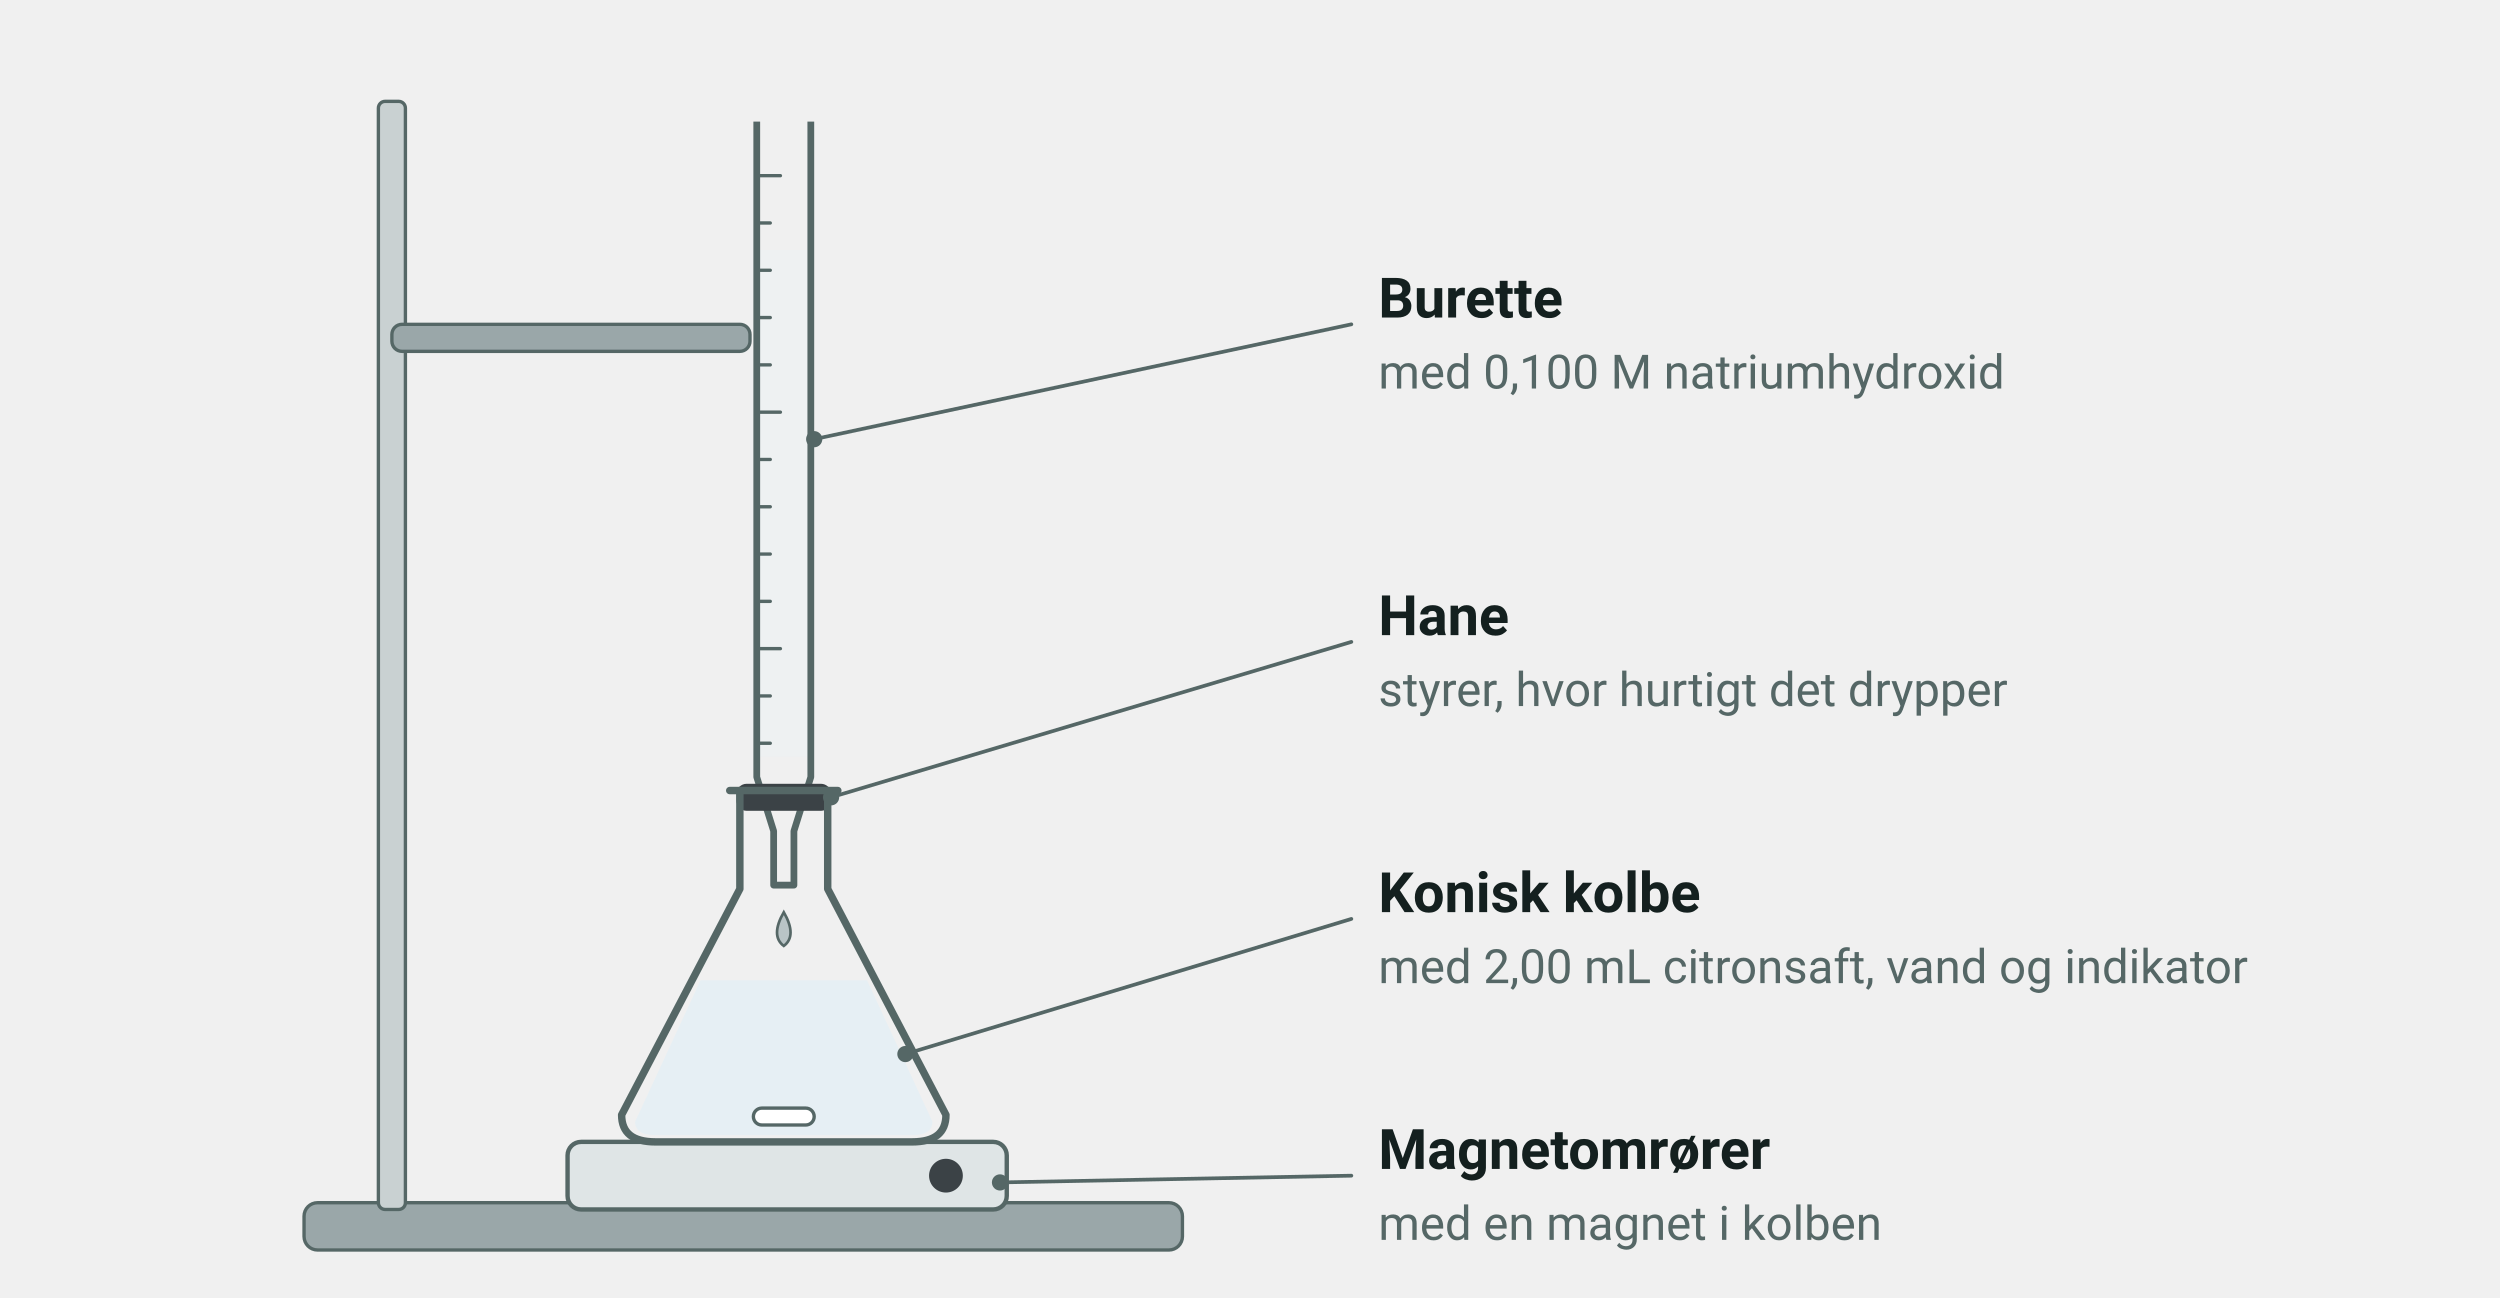
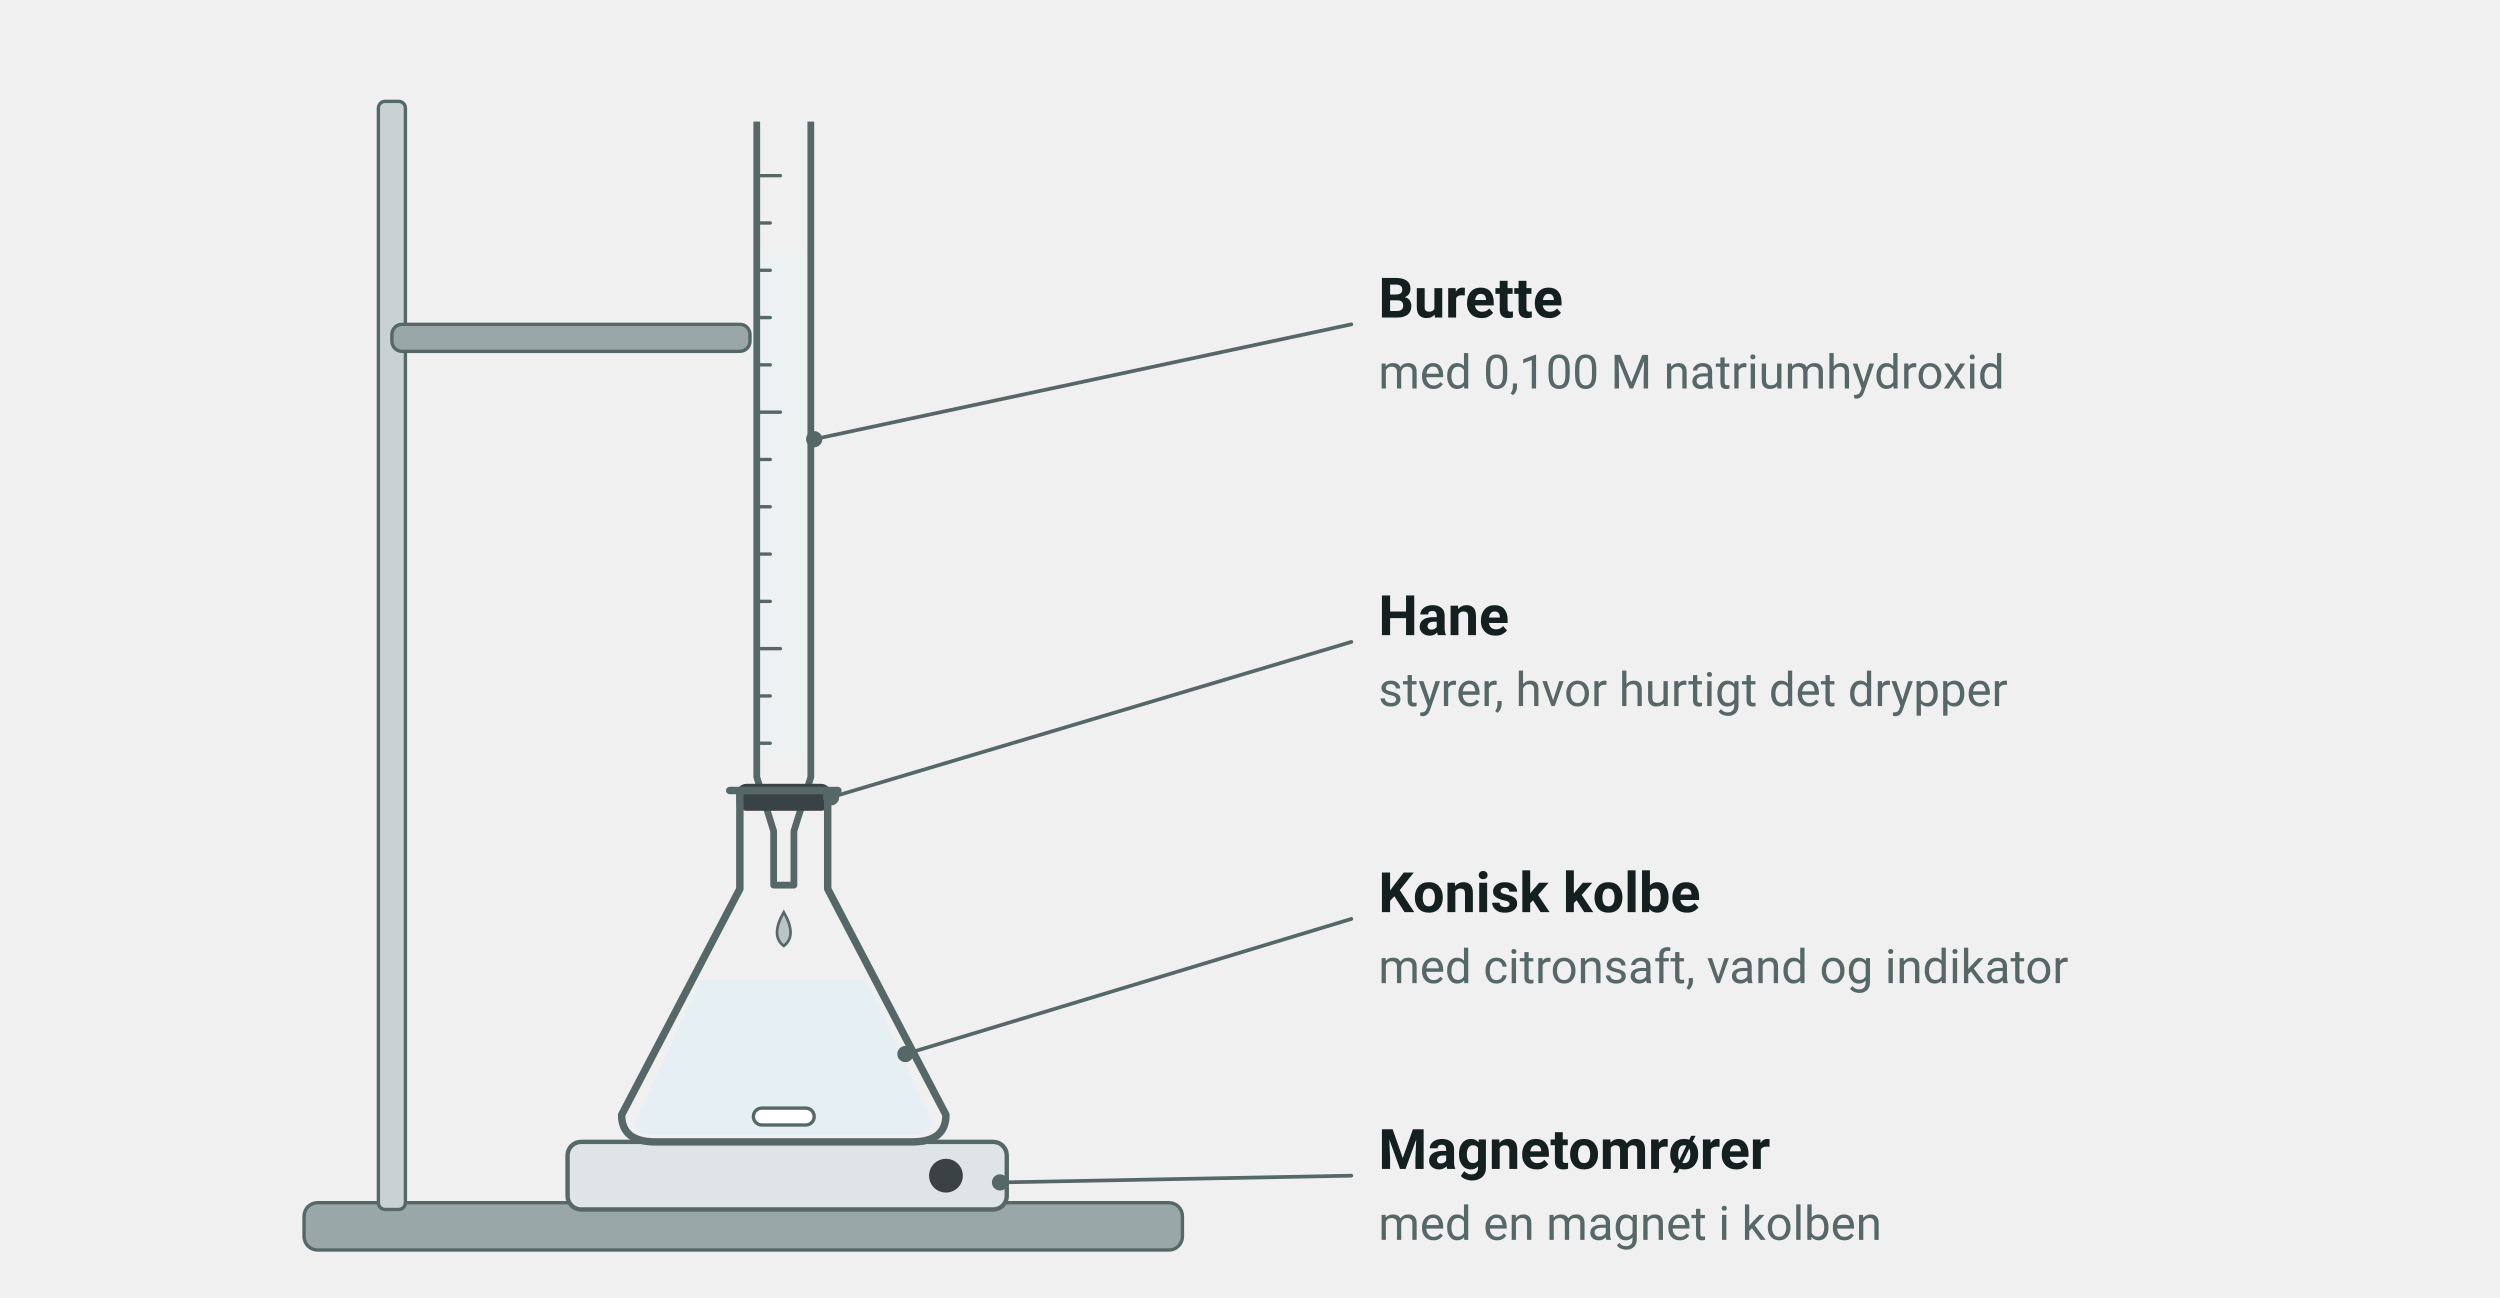
- <svg xmlns="http://www.w3.org/2000/svg" viewBox="0 0 740 384" width="740" height="384" font-family="'Segoe UI', Roboto, 'Helvetica Neue', Arial, sans-serif" role="img" aria-label="Opstilling til titrering af citronsaft: en burette med 0,100 M natriumhydroxid over en konisk kolbe med 2,00 mL citronsaft, vand og indikator. Kolben står på en magnetomrører">
+ <svg xmlns="http://www.w3.org/2000/svg" viewBox="0 0 740 384" width="740" height="384" font-family="'Segoe UI', Roboto, 'Helvetica Neue', Arial, sans-serif" role="img" aria-label="Opstilling til titrering af citronsaft: en burette med 0,100 M natriumhydroxid over en konisk kolbe med citronsaft, vand og indikator. Kolben står på en magnetomrører">
  <rect x="90.0" y="356.0" width="260.0" height="14.0" rx="4" fill="#9aa7a9" stroke="#556766" stroke-width="1" />
  <rect x="112.0" y="30.0" width="8.0" height="328.0" rx="2" fill="#c9d1d2" stroke="#556766" stroke-width="1" />
  <rect x="116.0" y="96.0" width="106.0" height="8.0" rx="3" fill="#9aa7a9" stroke="#556766" stroke-width="1" />
  <rect x="225" y="74" width="14" height="150" fill="#eef1f2" />
  <path d="M 224,36 V 230 L 229,246 V 262 H 235 V 246 L 240,230 V 36" fill="none" stroke="#556766" stroke-width="2" stroke-linejoin="round" />
  <line x1="224.0" y1="52.0" x2="231.0" y2="52.0" stroke="#556766" stroke-width="1" stroke-linecap="round" />
  <line x1="224.0" y1="66.0" x2="228.0" y2="66.0" stroke="#556766" stroke-width="1" stroke-linecap="round" />
  <line x1="224.0" y1="80.0" x2="228.0" y2="80.0" stroke="#556766" stroke-width="1" stroke-linecap="round" />
  <line x1="224.0" y1="94.0" x2="228.0" y2="94.0" stroke="#556766" stroke-width="1" stroke-linecap="round" />
  <line x1="224.0" y1="108.0" x2="228.0" y2="108.0" stroke="#556766" stroke-width="1" stroke-linecap="round" />
  <line x1="224.0" y1="122.0" x2="231.0" y2="122.0" stroke="#556766" stroke-width="1" stroke-linecap="round" />
  <line x1="224.0" y1="136.0" x2="228.0" y2="136.0" stroke="#556766" stroke-width="1" stroke-linecap="round" />
  <line x1="224.0" y1="150.0" x2="228.0" y2="150.0" stroke="#556766" stroke-width="1" stroke-linecap="round" />
  <line x1="224.0" y1="164.0" x2="228.0" y2="164.0" stroke="#556766" stroke-width="1" stroke-linecap="round" />
  <line x1="224.0" y1="178.0" x2="228.0" y2="178.0" stroke="#556766" stroke-width="1" stroke-linecap="round" />
  <line x1="224.0" y1="192.0" x2="231.0" y2="192.0" stroke="#556766" stroke-width="1" stroke-linecap="round" />
  <line x1="224.0" y1="206.0" x2="228.0" y2="206.0" stroke="#556766" stroke-width="1" stroke-linecap="round" />
  <line x1="224.0" y1="220.0" x2="228.0" y2="220.0" stroke="#556766" stroke-width="1" stroke-linecap="round" />
  <rect x="218.0" y="232.0" width="28.0" height="8.0" rx="3" fill="#3b4246" />
  <path d="M 232,270 q -4,7 0,10 q 4,-3 0,-10 Z" fill="#b9c4c6" stroke="#556766" stroke-width="0.8" />
  <rect x="168.0" y="338.0" width="130.0" height="20.0" rx="4" fill="#dfe5e6" stroke="#556766" stroke-width="1.3" />
  <circle cx="280.0" cy="348.0" r="5.0" fill="#3b4246" />
  <path d="M 207.361,290.16 L 188.0,332 Q 188.0,336 194.0,336 H 270.0 Q 276.0,336 276.0,332 L 256.639,290.16 Z" fill="#e6eff4" />
  <path d="M 219.0,234 V 263.12 L 184.0,330 Q 184.0,338 194.0,338 H 270.0 Q 280.0,338 280.0,330 L 245.0,263.12 V 234" fill="none" stroke="#556766" stroke-width="2.2" stroke-linejoin="round" stroke-linecap="round" />
  <line x1="216.0" y1="234.0" x2="248.0" y2="234.0" stroke="#556766" stroke-width="2.2" stroke-linecap="round" />
  <rect x="223.0" y="328.0" width="18.0" height="5.0" rx="2.5" fill="#ffffff" stroke="#556766" stroke-width="1" />
  <line x1="241.0" y1="130.0" x2="400.0" y2="96.0" stroke="#556766" stroke-width="1.1" stroke-linecap="round" />
  <circle cx="241.0" cy="130.0" r="2.4" fill="#556766" />
  <text x="408.0" y="94.0" font-size="16.5" text-anchor="start" fill="#14201f" font-weight="700">
    <tspan>Burette</tspan>
  </text>
  <text x="408.0" y="115.0" font-size="14" text-anchor="start" fill="#556766">
    <tspan>med 0,100 M natriumhydroxid</tspan>
  </text>
  <line x1="246.0" y1="236.0" x2="400.0" y2="190.0" stroke="#556766" stroke-width="1.1" stroke-linecap="round" />
  <circle cx="246.0" cy="236.0" r="2.4" fill="#556766" />
  <text x="408.0" y="188.0" font-size="16.5" text-anchor="start" fill="#14201f" font-weight="700">
    <tspan>Hane</tspan>
  </text>
  <text x="408.0" y="209.0" font-size="14" text-anchor="start" fill="#556766">
    <tspan>styrer, hvor hurtigt det drypper</tspan>
  </text>
  <line x1="268.0" y1="312.0" x2="400.0" y2="272.0" stroke="#556766" stroke-width="1.1" stroke-linecap="round" />
  <circle cx="268.0" cy="312.0" r="2.4" fill="#556766" />
  <text x="408.0" y="270.0" font-size="16.5" text-anchor="start" fill="#14201f" font-weight="700">
    <tspan>Konisk kolbe</tspan>
  </text>
  <text x="408.0" y="291.0" font-size="14" text-anchor="start" fill="#556766">
-     <tspan>med 2,00 mL citronsaft, vand og indikator</tspan>
+     <tspan>med citronsaft, vand og indikator</tspan>
  </text>
  <line x1="296.0" y1="350.0" x2="400.0" y2="348.0" stroke="#556766" stroke-width="1.1" stroke-linecap="round" />
  <circle cx="296.0" cy="350.0" r="2.4" fill="#556766" />
  <text x="408.0" y="346.0" font-size="16.5" text-anchor="start" fill="#14201f" font-weight="700">
    <tspan>Magnetomrører</tspan>
  </text>
  <text x="408.0" y="367.0" font-size="14" text-anchor="start" fill="#556766">
    <tspan>med en magnet i kolben</tspan>
  </text>
</svg>
